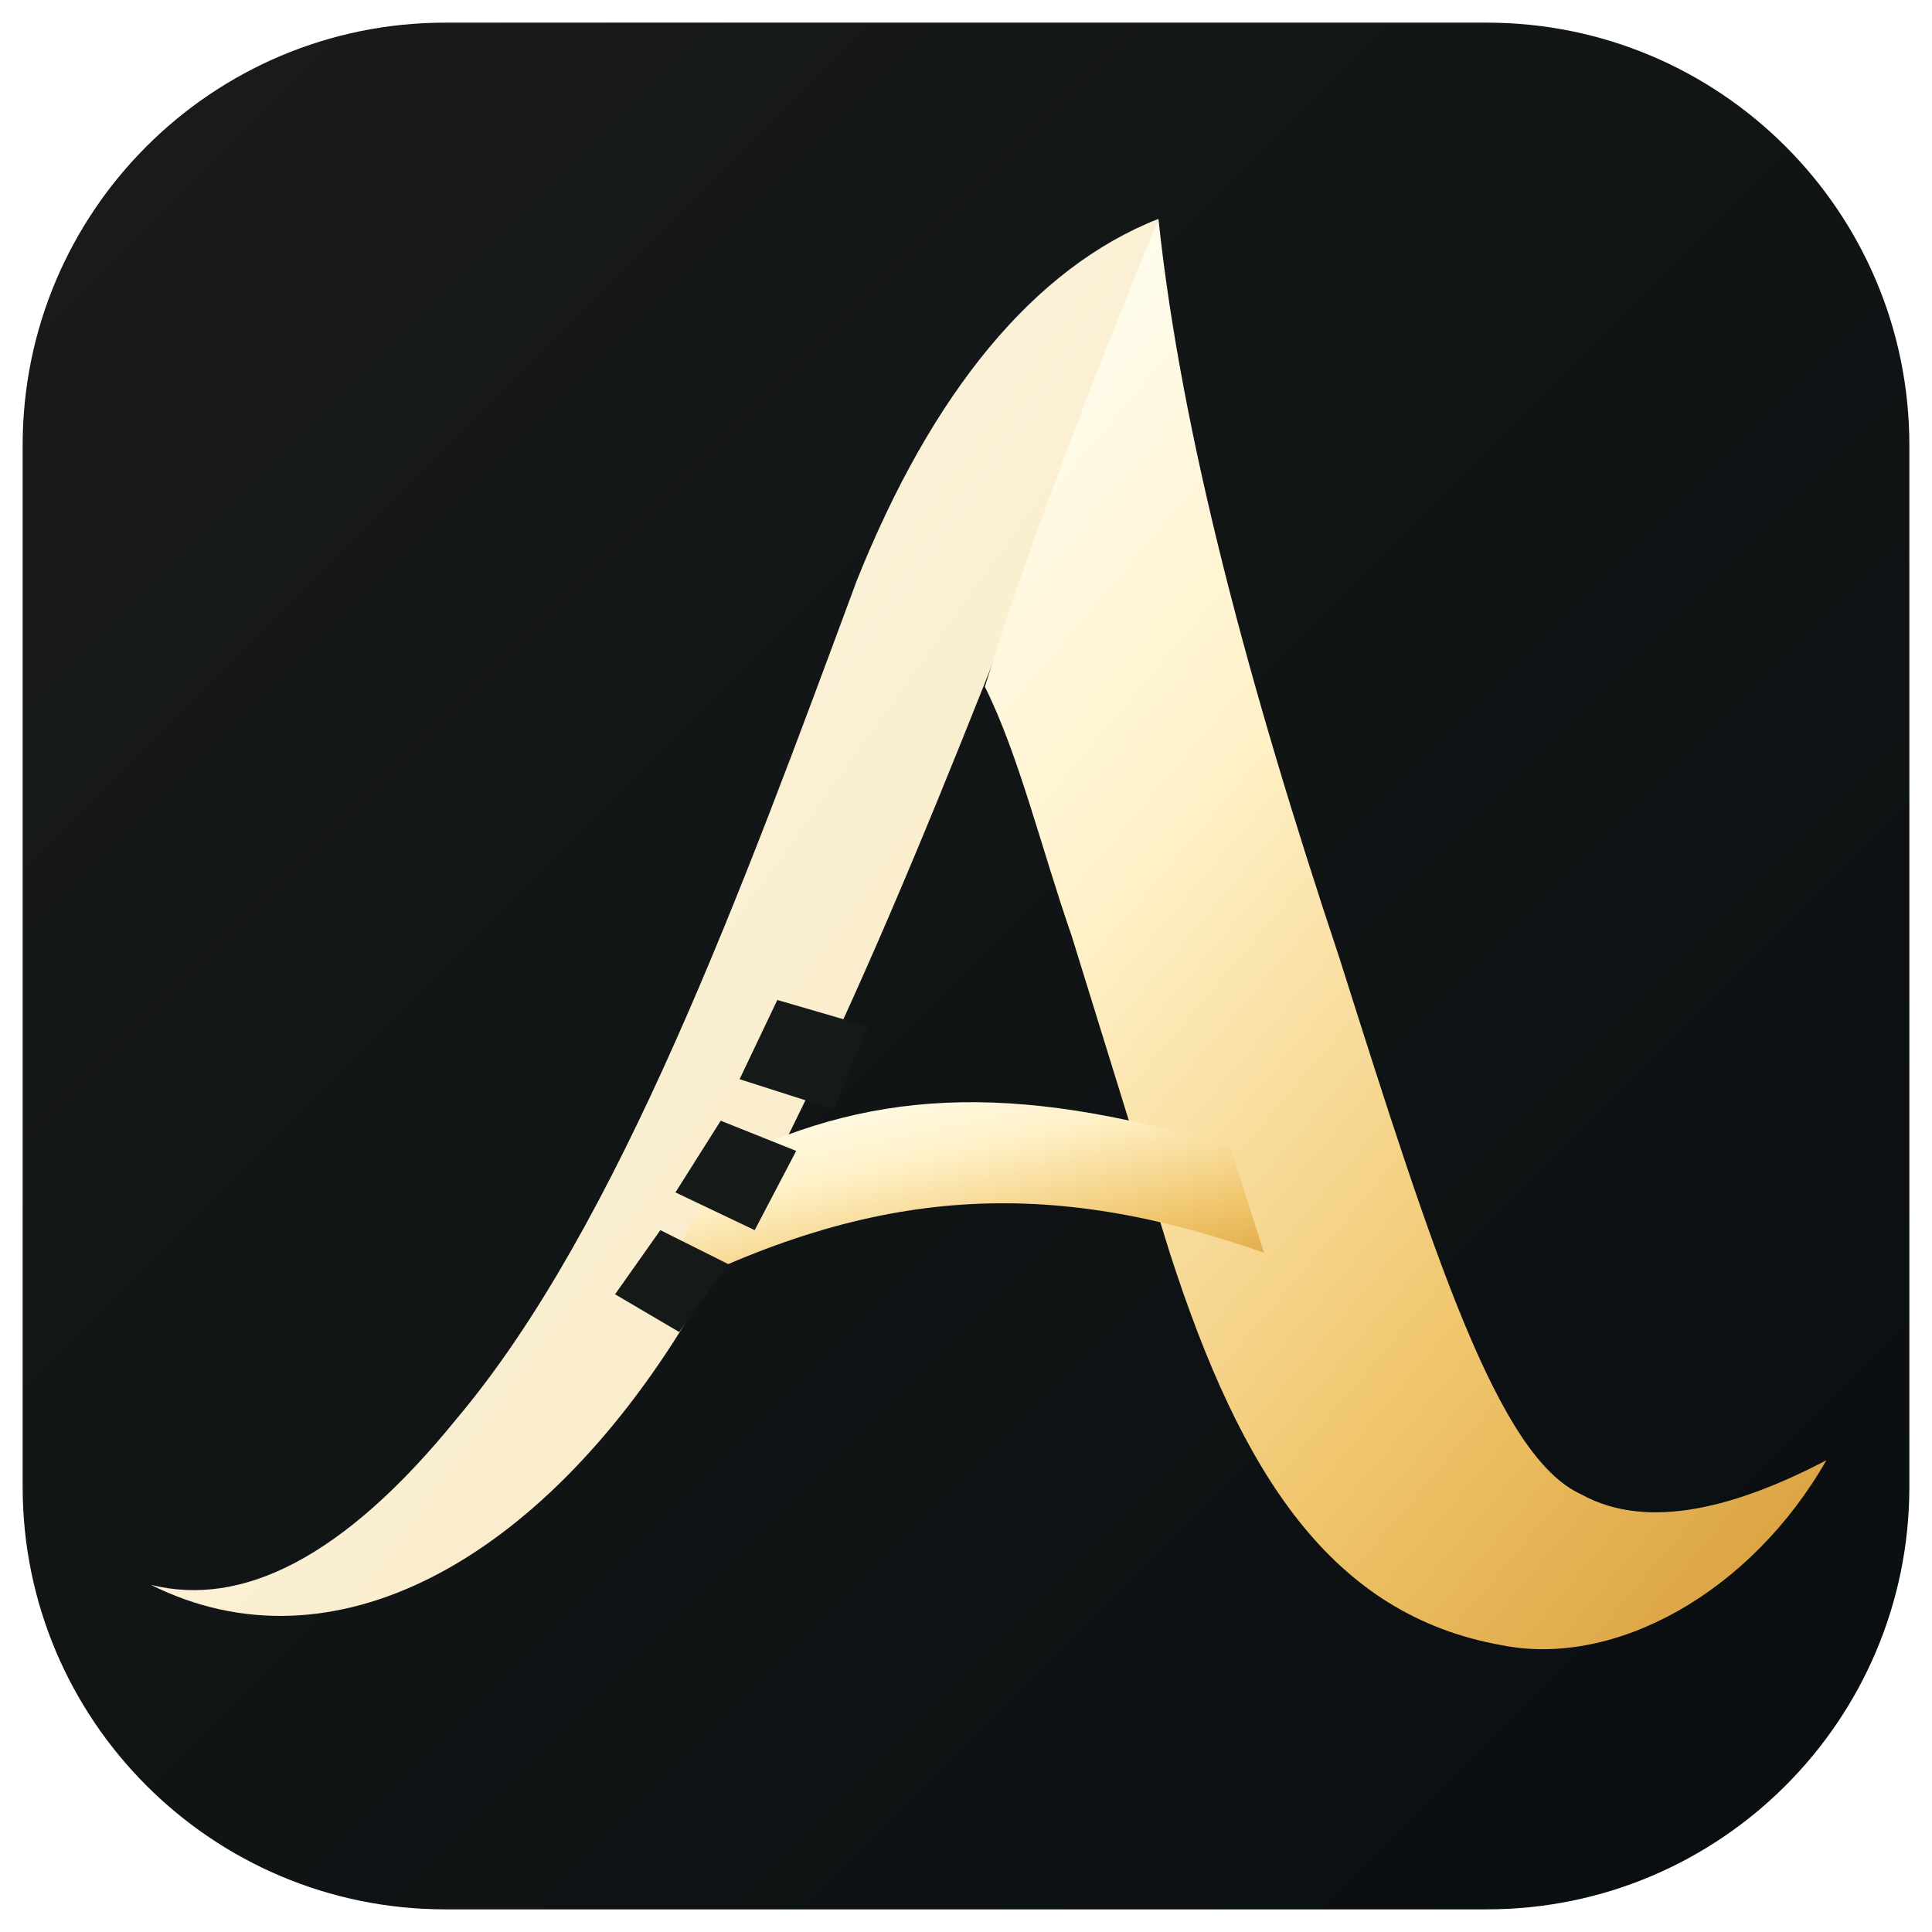
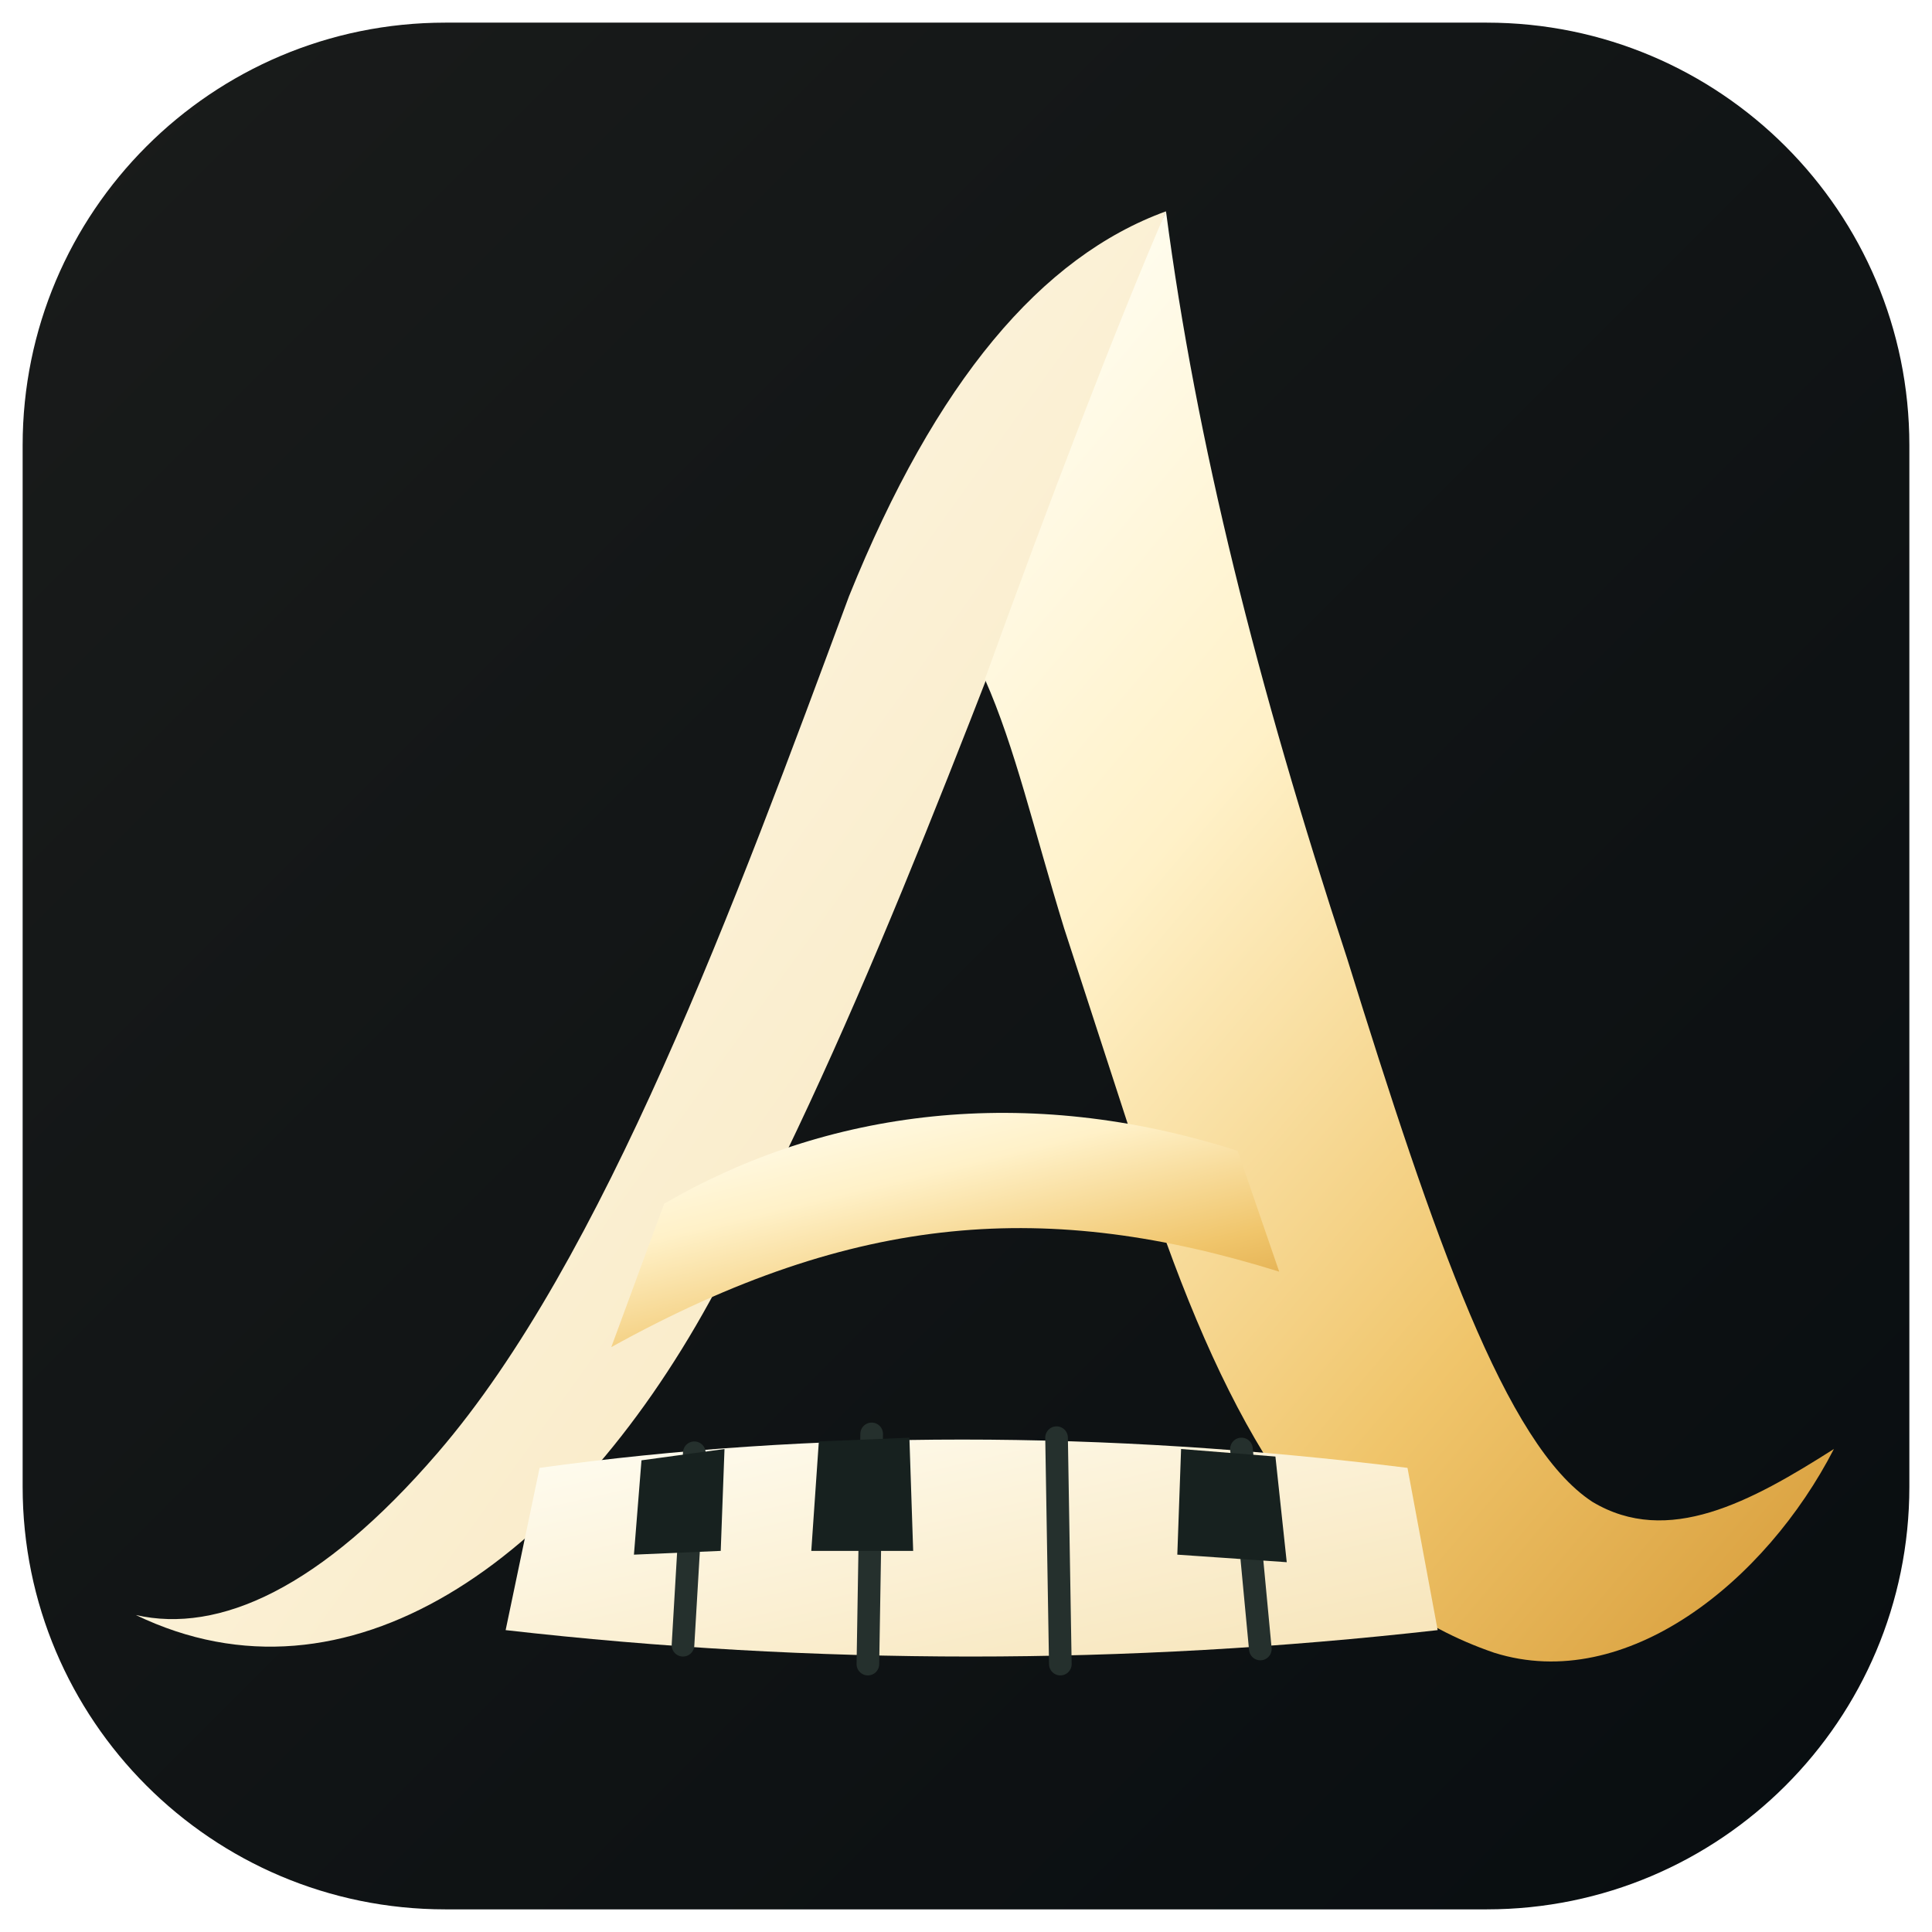
<svg xmlns="http://www.w3.org/2000/svg" width="512" height="512" viewBox="0 0 512 512" role="img" aria-label="Aria piano A monogram">
  <defs>
    <linearGradient id="background" x1="0" y1="0" x2="1" y2="1">
      <stop offset="0" stop-color="#1a1c1b" />
      <stop offset="1" stop-color="#080d10" />
    </linearGradient>
    <linearGradient id="letter" x1=".16" y1="0" x2=".85" y2="1">
      <stop offset="0" stop-color="#fffdf0" />
      <stop offset=".32" stop-color="#fff1c8" />
      <stop offset=".72" stop-color="#f0c56b" />
      <stop offset="1" stop-color="#dba342" />
    </linearGradient>
    <linearGradient id="ivory" x1="0" y1="0" x2="1" y2="1">
      <stop offset="0" stop-color="#fffdf2" />
      <stop offset="1" stop-color="#f7e4b8" />
    </linearGradient>
    <clipPath id="tile">
      <rect x="6" y="6" width="500" height="500" rx="112" />
    </clipPath>
  </defs>
  <g clip-path="url(#tile)">
    <rect width="512" height="512" fill="url(#background)" />
-     <path d="M40 420 C88 444 143 414 182 350 C220 288 253 202 286 117 L307 58 C274 71 247 104 227 154 C197 235 164 325 121 376 C91 413 64 426 40 420 Z" fill="url(#ivory)" />
-     <path d="M307 58 C313 115 331 182 355 254 C380 333 397 386 419 396 C437 406 461 399 484 387 C464 422 428 442 398 436 C353 428 329 391 310 332 L284 248 C276 225 270 200 261 182 C274 140 293 92 307 58 Z" fill="url(#letter)" />
-     <path d="M190 309 C229 289 267 286 326 304 L335 332 C278 312 232 314 174 344 Z" fill="url(#letter)" />
-     <g fill="#151918">
-       <path d="M163 343 L175 326 L193 335 L180 353 Z" />
-       <path d="M179 316 L191 297 L211 305 L200 326 Z" />
-       <path d="M196 286 L206 265 L230 272 L221 294 Z" />
+     <path d="M36 428 C92 455 150 414 188 345 C225 278 254 199 288 111 L309 56 C276 68 248 101 225 158 C195 239 160 334 116 385 C85 421 58 433 36 428 Z" fill="url(#ivory)" />
+     <path d="M309 56 C317 117 333 181 357 254 C380 328 399 383 422 398 C442 410 464 398 486 384 C468 419 431 449 396 438 C355 424 330 387 309 329 L282 246 C274 220 269 198 261 180 C278 133 296 86 309 56 Z" fill="url(#letter)" />
+     <path d="M176 319 C219 294 272 287 328 305 L339 337 C278 318 227 321 162 357 Z" fill="url(#letter)" />
+     <path d="M143 389 Q252 374 373 389 L381 432 Q257 446 134 432 Z" fill="url(#ivory)" />
+     <g stroke="#25302d" stroke-width="6" stroke-linecap="round">
+       <path d="M184 385 L181 436 M231 380 L230 441 M280 381 L281 441 M329 384 L334 437" />
+     </g>
+     <g fill="#17211f">
+       <path d="M170 387 L192 384 L191 411 L168 412 Z" />
+       <path d="M217 382 L241 381 L242 411 L215 411 Z" />
+       <path d="M313 384 L338 386 L341 414 L312 412 Z" />
    </g>
  </g>
</svg>
